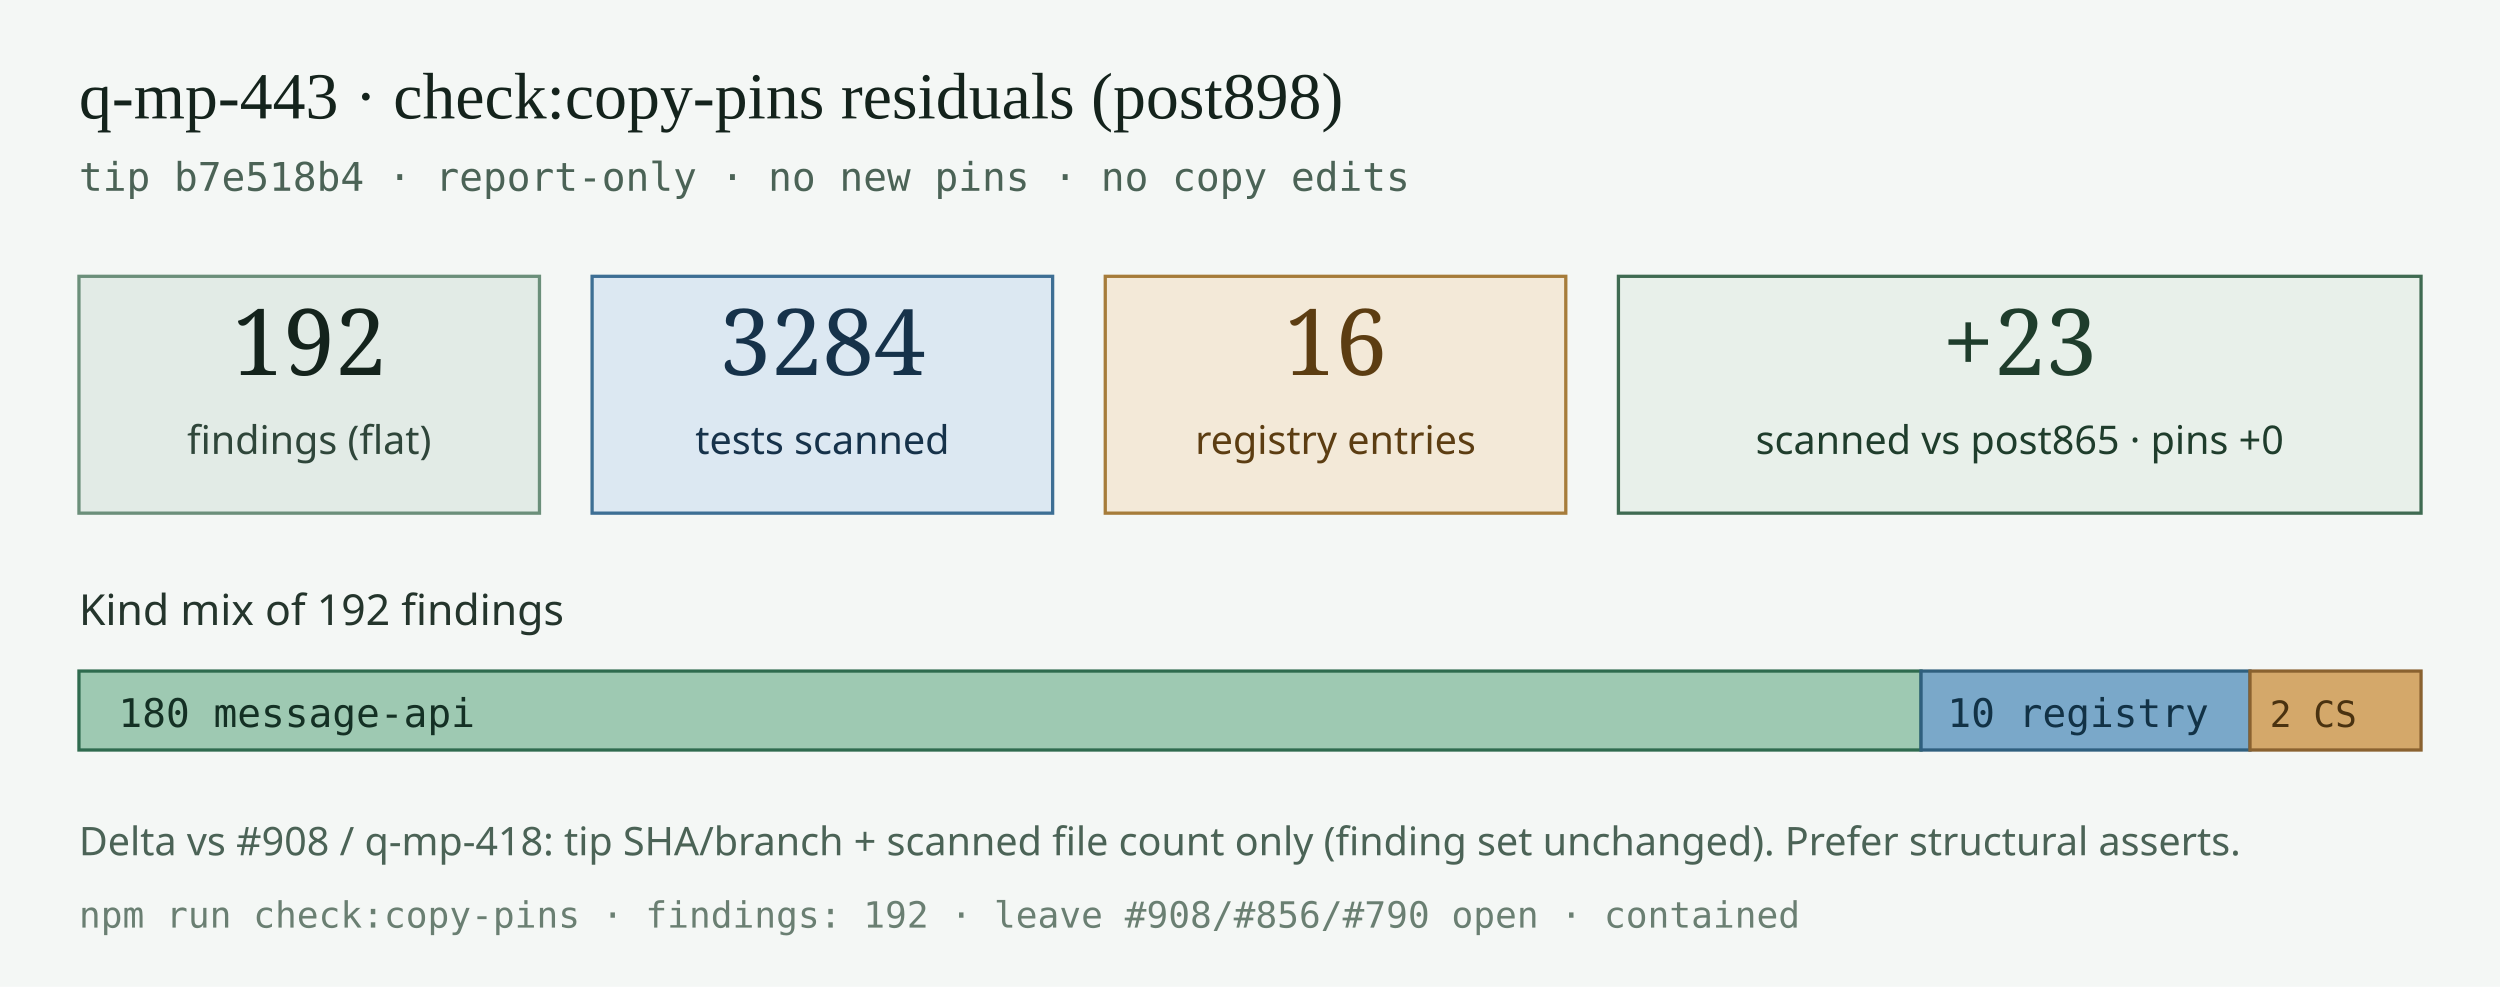
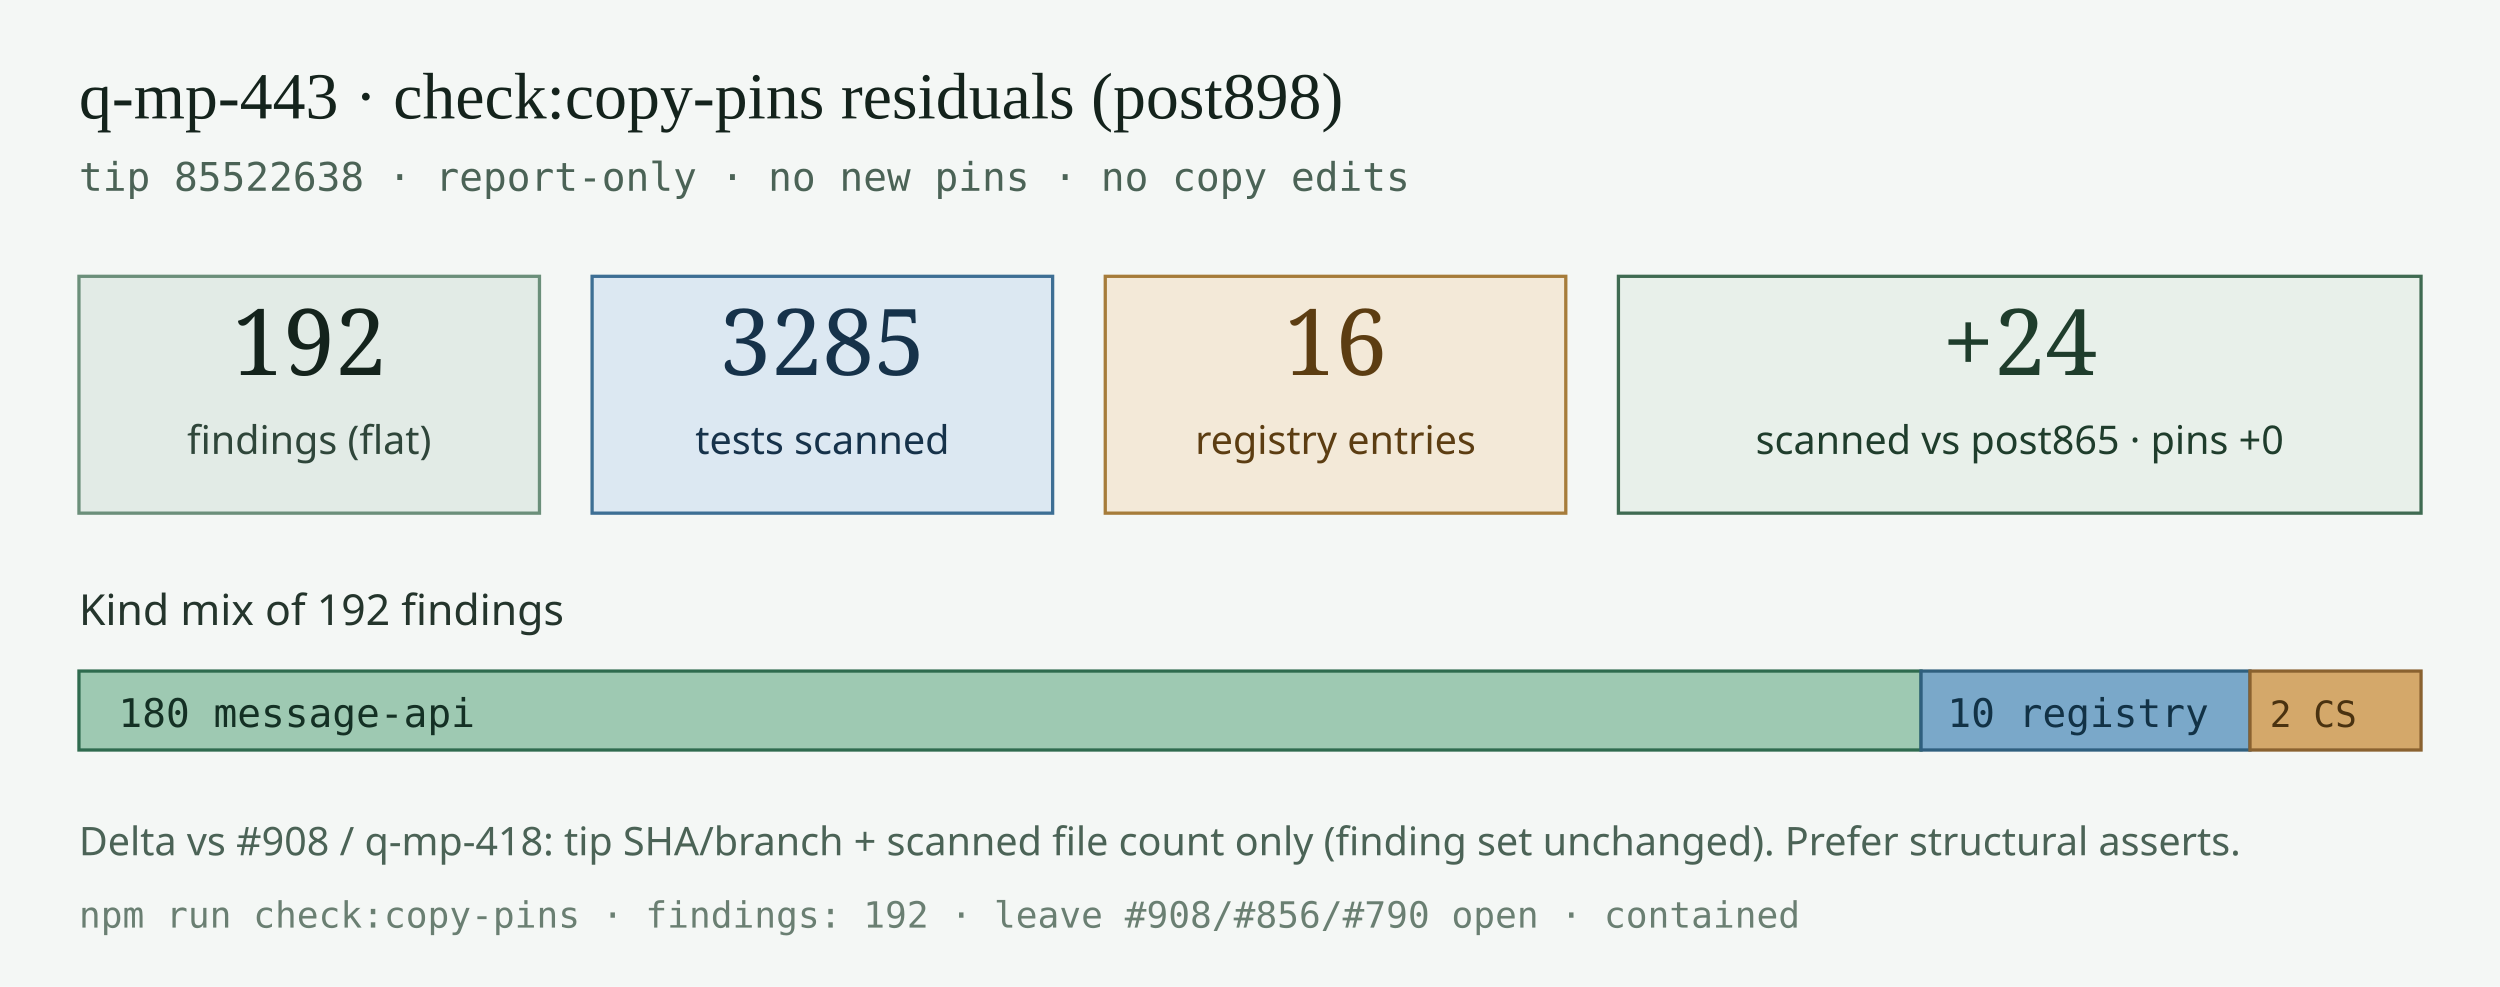
<svg xmlns="http://www.w3.org/2000/svg" width="760" height="300" viewBox="0 0 760 300" role="img" aria-labelledby="title desc">
  <rect width="760" height="300" fill="#f4f7f5" />
  <text x="24" y="36" font-family="Georgia, 'Times New Roman', serif" font-size="20" fill="#14231c">q-mp-443 · check:copy-pins residuals (post898)</text>
-   <text x="24" y="58" font-family="ui-monospace, SFMono-Regular, Menlo, monospace" font-size="12" fill="#4b6356">tip b7e518b4 · report-only · no new pins · no copy edits</text>
+   <text x="24" y="58" font-family="ui-monospace, SFMono-Regular, Menlo, monospace" font-size="12" fill="#4b6356">tip 85522638 · report-only · no new pins · no copy edits</text>
  <rect x="24" y="84" width="140" height="72" fill="#e2ebe6" stroke="#6b8f7a" stroke-width="1" />
  <text x="94" y="114" text-anchor="middle" font-family="Georgia, serif" font-size="28" fill="#14231c">192</text>
  <text x="94" y="138" text-anchor="middle" font-family="ui-sans-serif, system-ui, sans-serif" font-size="12" fill="#2f463a">findings (flat)</text>
  <rect x="180" y="84" width="140" height="72" fill="#dce8f2" stroke="#3d6f94" stroke-width="1" />
-   <text x="250" y="114" text-anchor="middle" font-family="Georgia, serif" font-size="28" fill="#16324a">3284</text>
+   <text x="250" y="114" text-anchor="middle" font-family="Georgia, serif" font-size="28" fill="#16324a">3285</text>
  <text x="250" y="138" text-anchor="middle" font-family="ui-sans-serif, system-ui, sans-serif" font-size="12" fill="#16324a">tests scanned</text>
  <rect x="336" y="84" width="140" height="72" fill="#f3e9d8" stroke="#a67c3a" stroke-width="1" />
  <text x="406" y="114" text-anchor="middle" font-family="Georgia, serif" font-size="28" fill="#5c3d12">16</text>
  <text x="406" y="138" text-anchor="middle" font-family="ui-sans-serif, system-ui, sans-serif" font-size="12" fill="#5c3d12">registry entries</text>
  <rect x="492" y="84" width="244" height="72" fill="#e8f0ea" stroke="#3f6b52" stroke-width="1" />
-   <text x="614" y="114" text-anchor="middle" font-family="Georgia, serif" font-size="28" fill="#1f3d2c">+23</text>
+   <text x="614" y="114" text-anchor="middle" font-family="Georgia, serif" font-size="28" fill="#1f3d2c">+24</text>
  <text x="614" y="138" text-anchor="middle" font-family="ui-sans-serif, system-ui, sans-serif" font-size="12" fill="#1f3d2c">scanned vs post865 · pins +0</text>
  <text x="24" y="190" font-family="ui-sans-serif, system-ui, sans-serif" font-size="13" fill="#24352c">Kind mix of 192 findings</text>
  <rect x="24" y="204" width="560" height="24" fill="#9ec9b2" stroke="#2f6b4f" stroke-width="1" />
  <text x="36" y="221" font-family="ui-monospace, Menlo, monospace" font-size="12" fill="#143024">180 message-api</text>
  <rect x="584" y="204" width="100" height="24" fill="#7aa8c9" stroke="#2f5f7e" stroke-width="1" />
  <text x="592" y="221" font-family="ui-monospace, Menlo, monospace" font-size="12" fill="#123246">10 registry</text>
  <rect x="684" y="204" width="52" height="24" fill="#d4a86a" stroke="#8a6230" stroke-width="1" />
  <text x="690" y="221" font-family="ui-monospace, Menlo, monospace" font-size="11" fill="#4a3210">2 CS</text>
  <text x="24" y="260" font-family="ui-sans-serif, system-ui, sans-serif" font-size="12" fill="#4b6356">Delta vs #908 / q-mp-418: tip SHA/branch + scanned file count only (finding set unchanged). Prefer structural asserts.</text>
  <text x="24" y="282" font-family="ui-monospace, Menlo, monospace" font-size="11" fill="#6a7f72">npm run check:copy-pins · findings: 192 · leave #908/#856/#790 open · contained</text>
</svg>
